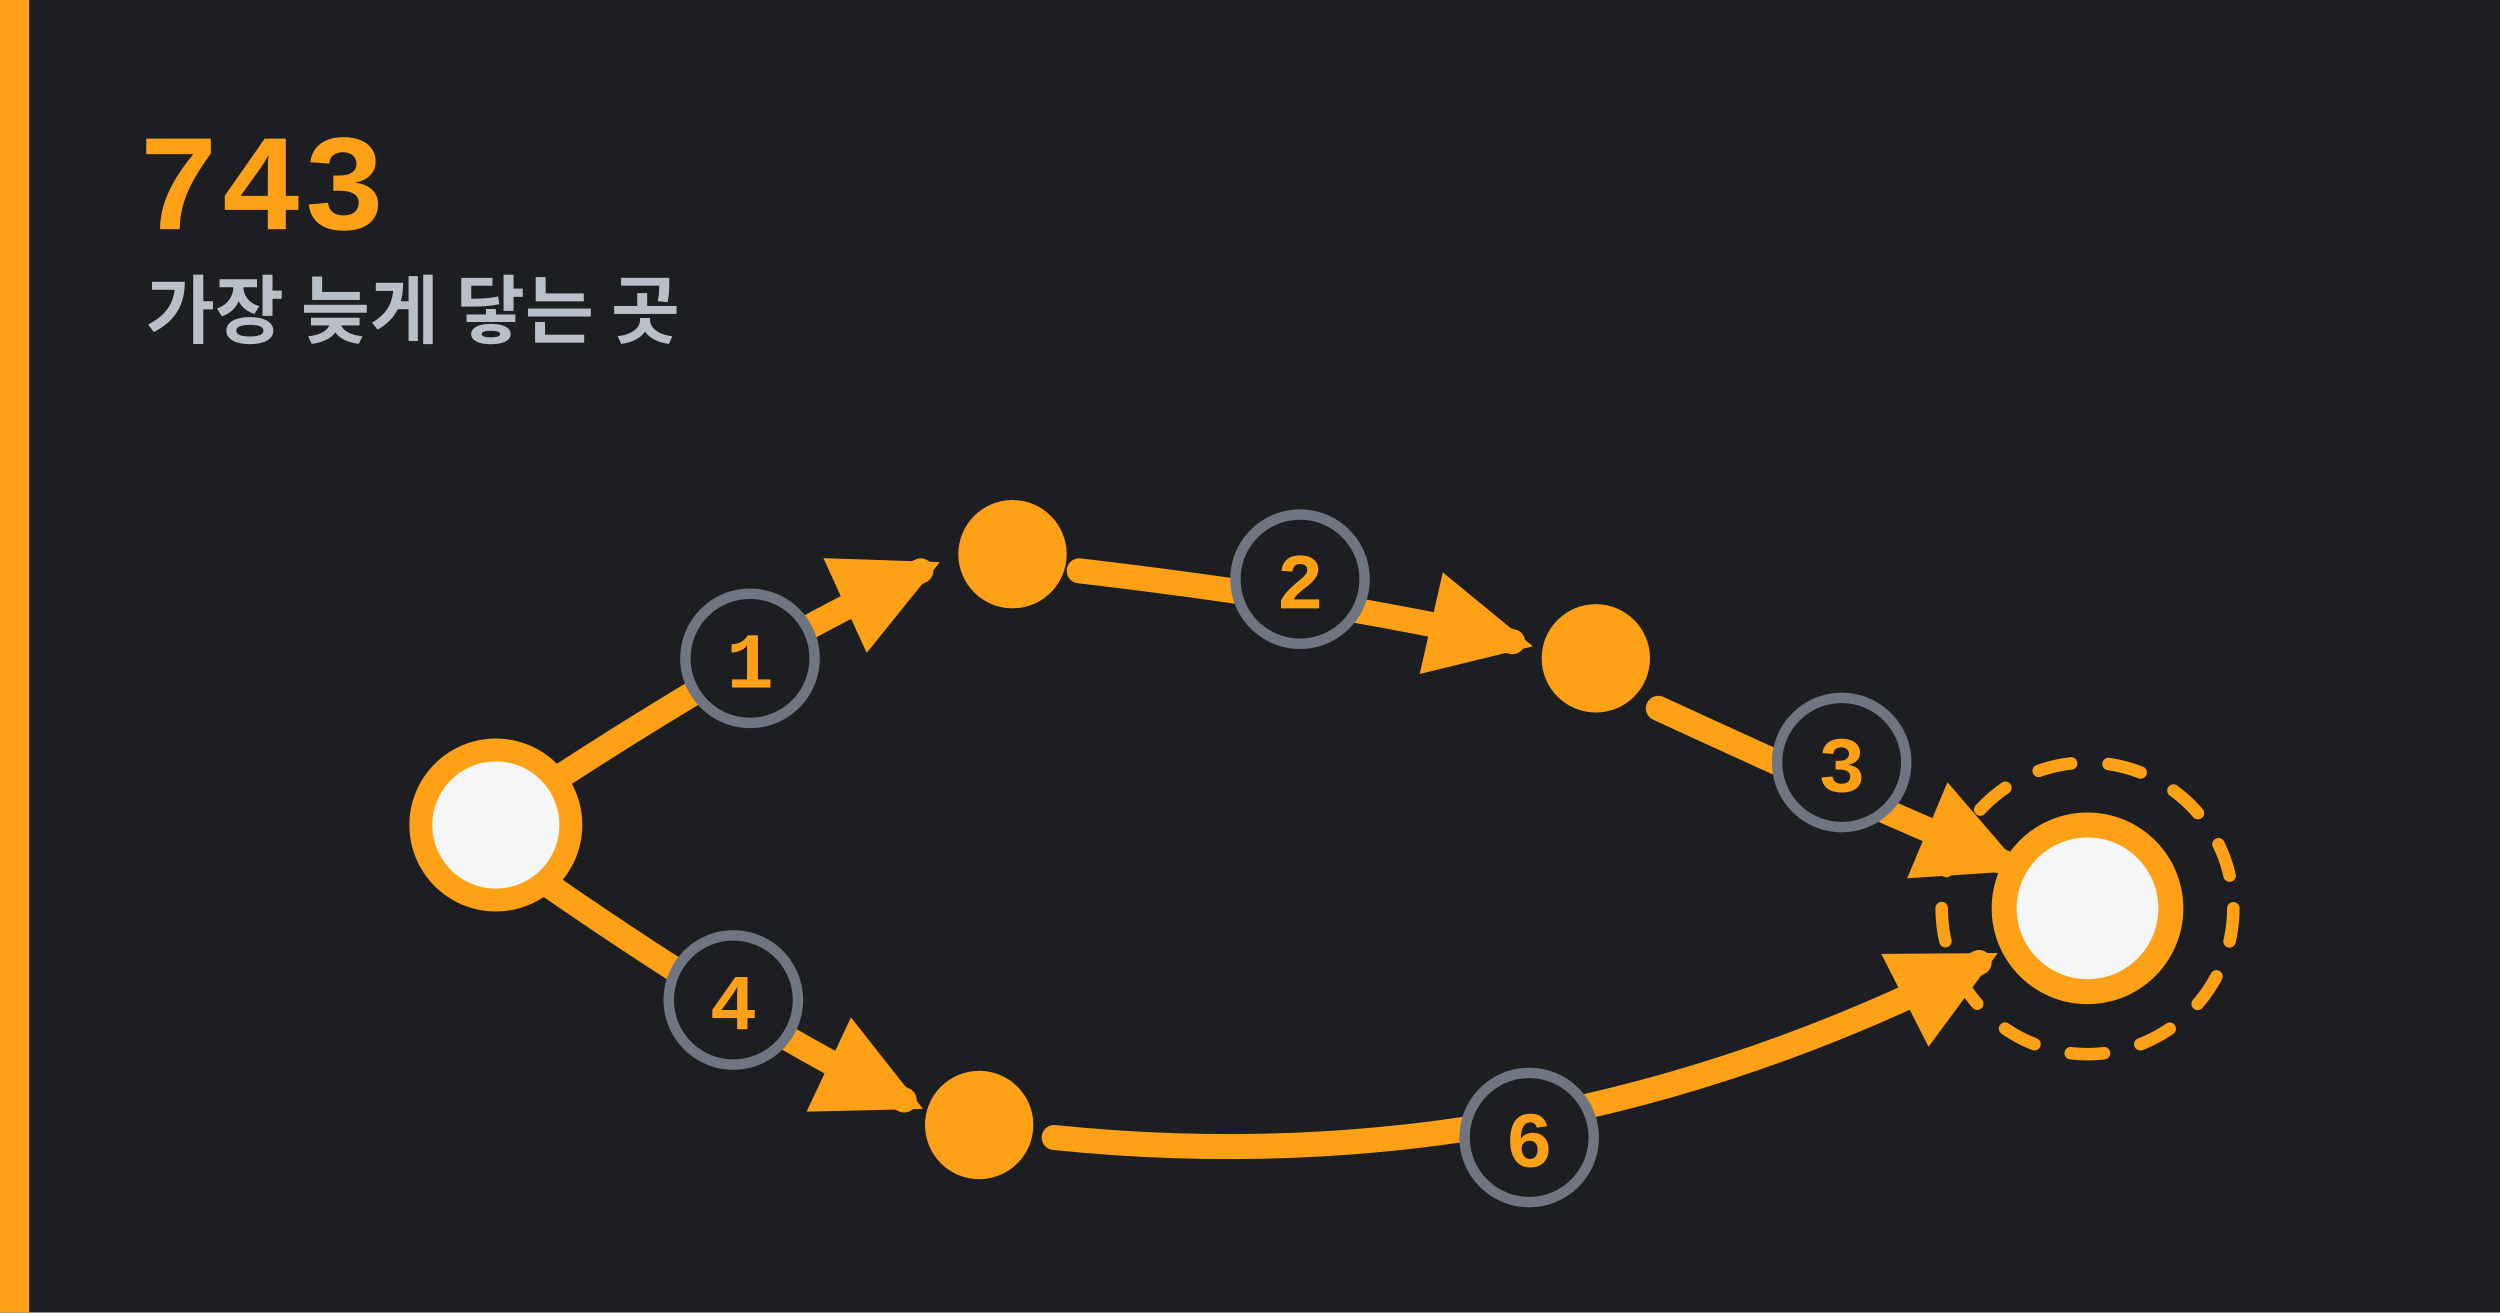
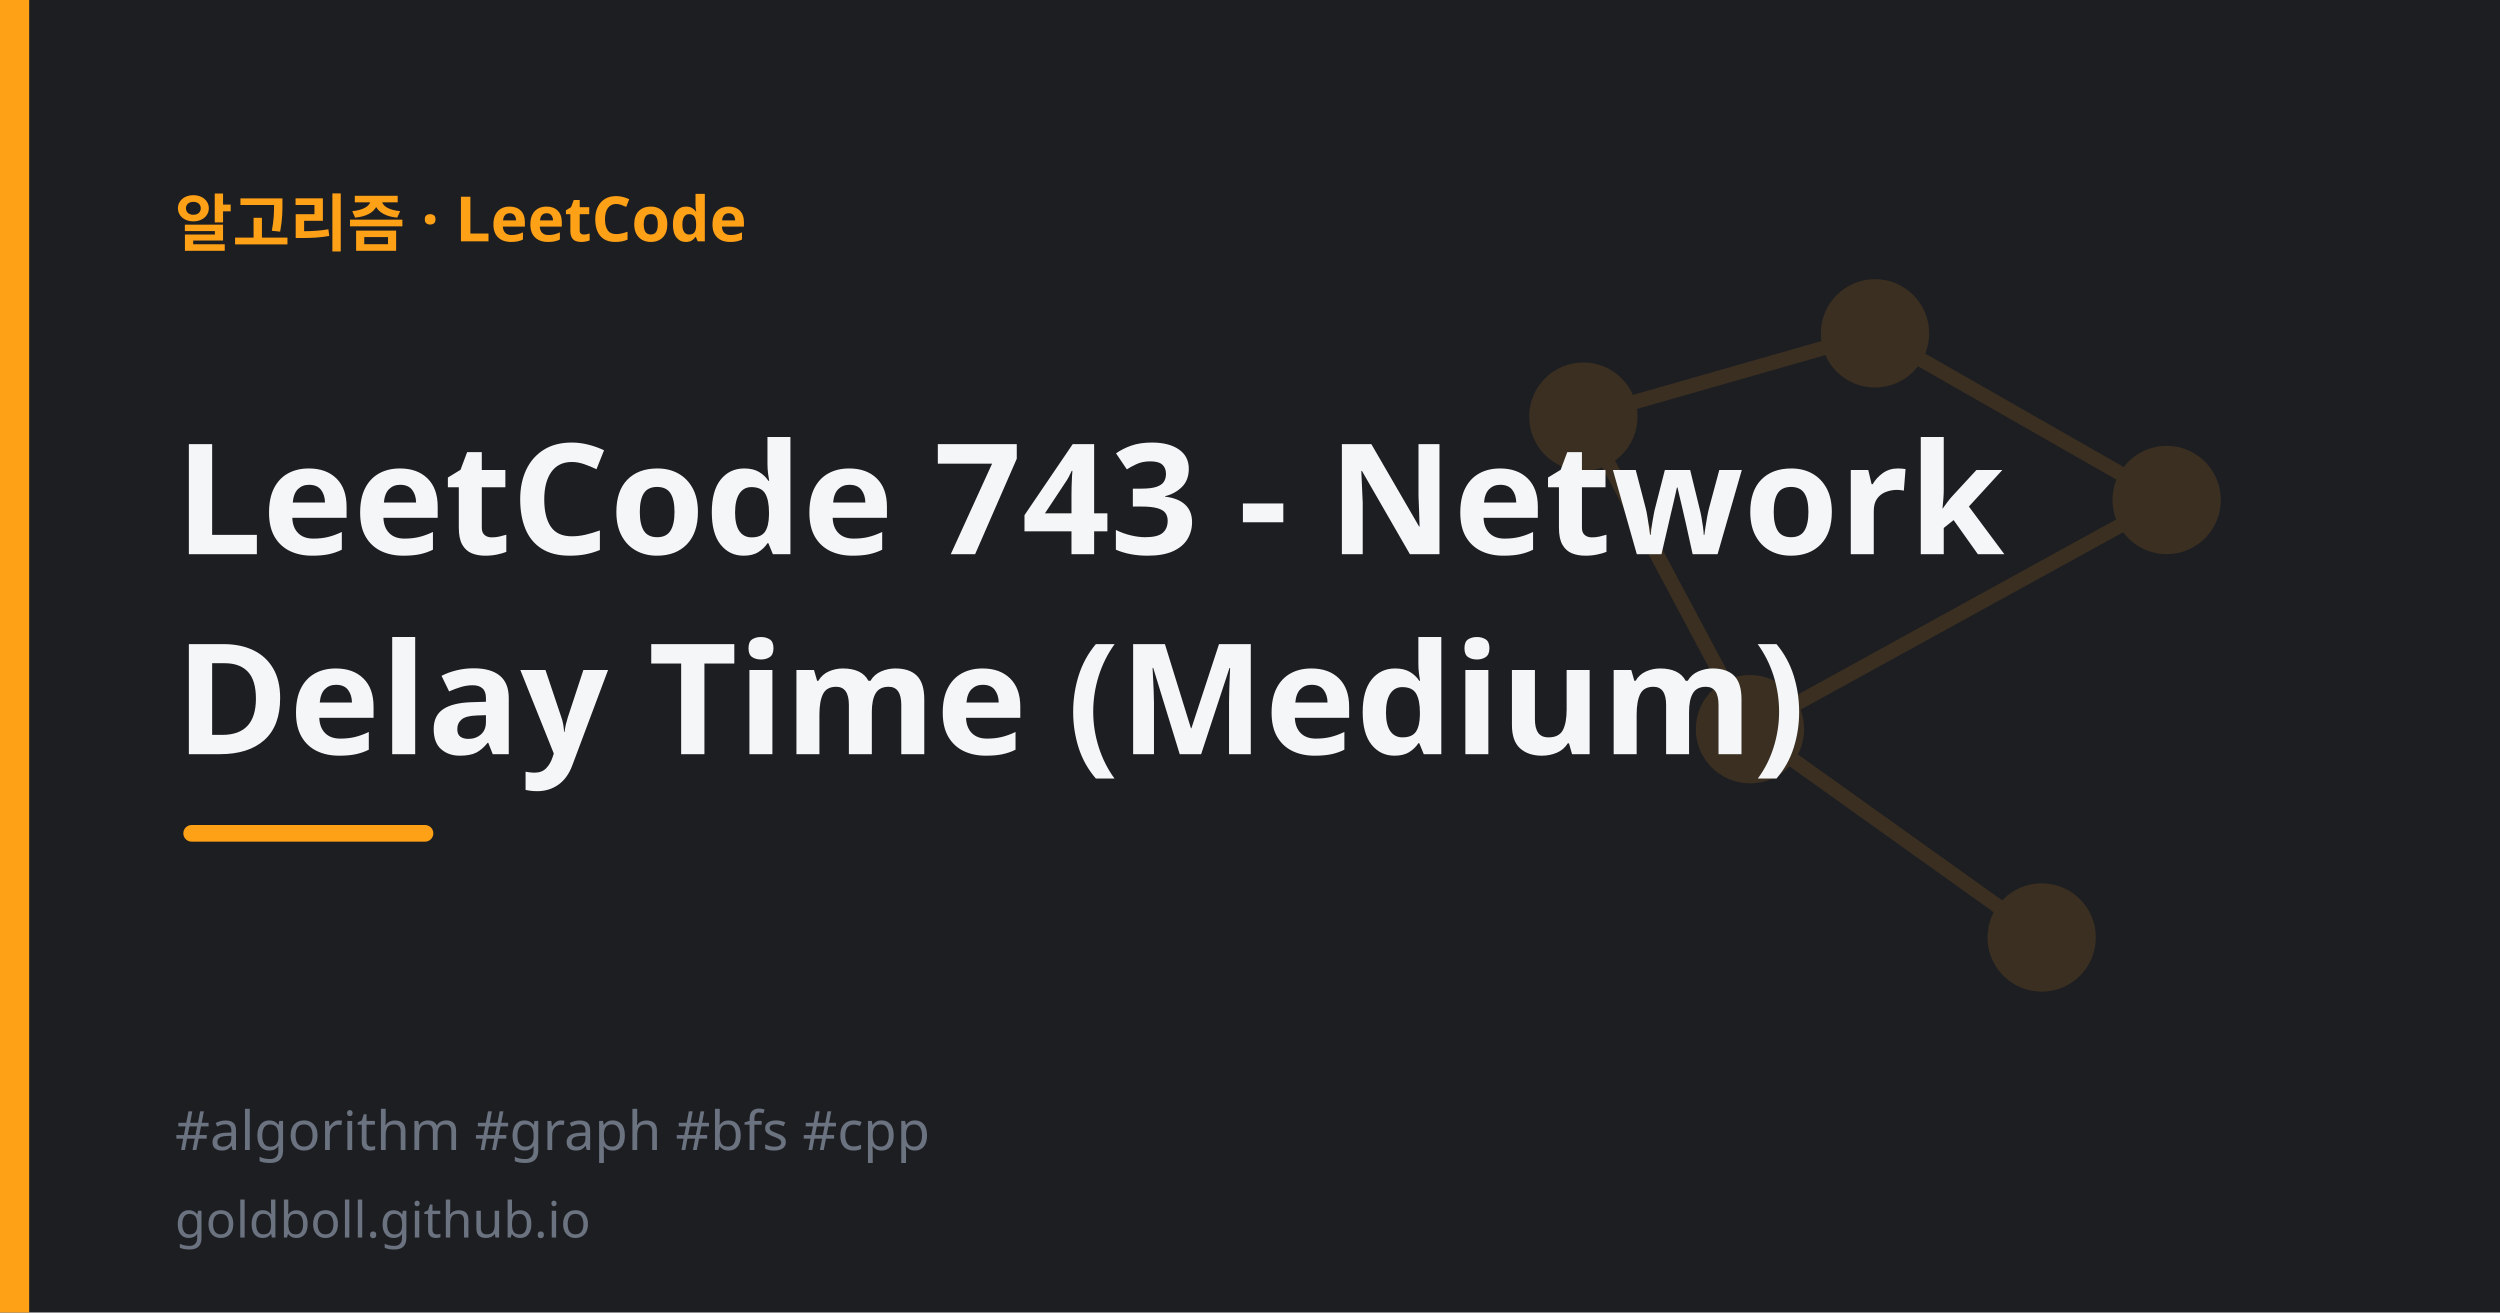
<svg xmlns="http://www.w3.org/2000/svg" width="1200" height="630" viewBox="0 0 1200 630" role="img" aria-label="LeetCode 743 - Network Delay Time (Medium)">
  <rect width="1200" height="630" fill="#1d1e22" />
  <rect width="14" height="630" fill="#FFA116" />
-   <text x="66" y="110" font-family="'Consolas','Courier New',monospace" font-size="66" font-weight="700" fill="#FFA116">743</text>
-   <text x="70" y="162" font-family="'Segoe UI','Malgun Gothic',sans-serif" font-size="36" font-weight="600" fill="#b9bfc8">가장 늦게 닿는 곳</text>
-   <defs>
-     <marker id="ar" viewBox="0 0 12 12" refX="9" refY="6" markerWidth="5" markerHeight="5" orient="auto-start-reverse">
-       <path d="M1 1 L11 6 L1 11 z" fill="#FFA116" />
-     </marker>
-   </defs>
-   <g fill="none" stroke-linecap="round" stroke-linejoin="round" stroke="#FFA116" stroke-width="12" marker-end="url(#ar)">
-     <path d="M270 372 Q 372 306 442 274" />
-     <path d="M262 424 Q 366 496 434 528" />
-     <path d="M518 274 Q 638 288 726 308" />
-     <path d="M796 340 Q 900 388 962 414" />
-     <path d="M506 546 Q 738 570 950 462" />
+   <g opacity="0.13" stroke="#FFA116" fill="none" stroke-width="7" stroke-linecap="round" stroke-linejoin="round">
+     <line x1="760" y1="200" x2="900" y2="160" />
+     <line x1="900" y1="160" x2="1040" y2="240" />
+     <line x1="760" y1="200" x2="840" y2="350" />
+     <line x1="840" y1="350" x2="1040" y2="240" />
+     <line x1="840" y1="350" x2="980" y2="450" />
+     <circle cx="760" cy="200" r="26" fill="#FFA116" stroke="none" />
+     <circle cx="900" cy="160" r="26" fill="#FFA116" stroke="none" />
+     <circle cx="1040" cy="240" r="26" fill="#FFA116" stroke="none" />
+     <circle cx="840" cy="350" r="26" fill="#FFA116" stroke="none" />
+     <circle cx="980" cy="450" r="26" fill="#FFA116" stroke="none" />
  </g>
-   <g fill="none" stroke-linecap="round">
-     <circle cx="486" cy="266" r="26" fill="#FFA116" />
-     <circle cx="470" cy="540" r="26" fill="#FFA116" />
-     <circle cx="766" cy="316" r="26" fill="#FFA116" />
-     <circle cx="238" cy="396" r="36" fill="#f5f6f8" stroke="#FFA116" stroke-width="11" />
-     <circle cx="1002" cy="436" r="70" stroke="#FFA116" stroke-width="6" stroke-dasharray="16 18" />
-     <circle cx="1002" cy="436" r="40" fill="#f5f6f8" stroke="#FFA116" stroke-width="12" />
-   </g>
-   <g font-family="'Consolas','Courier New',monospace" font-size="38" font-weight="700" text-anchor="middle">
-     <g fill="#1d1e22">
-       <circle cx="360" cy="316" r="31" stroke="#6f7681" stroke-width="5" />
-       <circle cx="352" cy="480" r="31" stroke="#6f7681" stroke-width="5" />
-       <circle cx="624" cy="278" r="31" stroke="#6f7681" stroke-width="5" />
-       <circle cx="884" cy="366" r="31" stroke="#6f7681" stroke-width="5" />
-       <circle cx="734" cy="546" r="31" stroke="#6f7681" stroke-width="5" />
-     </g>
-     <g fill="#FFA116">
-       <text x="360" y="330">1</text>
-       <text x="352" y="494">4</text>
-       <text x="624" y="292">2</text>
-       <text x="884" y="380">3</text>
-       <text x="734" y="560">6</text>
-     </g>
-   </g>
+   <text x="84" y="118" font-family="'Segoe UI','Malgun Gothic',sans-serif" font-size="30" font-weight="600" fill="#FFA116">알고리즘 · LeetCode</text>
+   <text x="84" y="266" font-family="'Segoe UI','Malgun Gothic',sans-serif" font-size="74" font-weight="700" fill="#f5f6f8">LeetCode 743 - Network</text>
+   <text x="84" y="362" font-family="'Segoe UI','Malgun Gothic',sans-serif" font-size="74" font-weight="700" fill="#f5f6f8">Delay Time (Medium)</text>
+   <rect x="88" y="396" width="120" height="8" rx="4" fill="#FFA116" />
+   <text x="84" y="552" font-family="'Segoe UI','Malgun Gothic',sans-serif" font-size="26" fill="#6b7280">#algorithm   #graph   #bfs   #cpp</text>
+   <text x="84" y="594" font-family="'Segoe UI','Malgun Gothic',sans-serif" font-size="24" fill="#6b7280">goldboll.github.io</text>
</svg>
